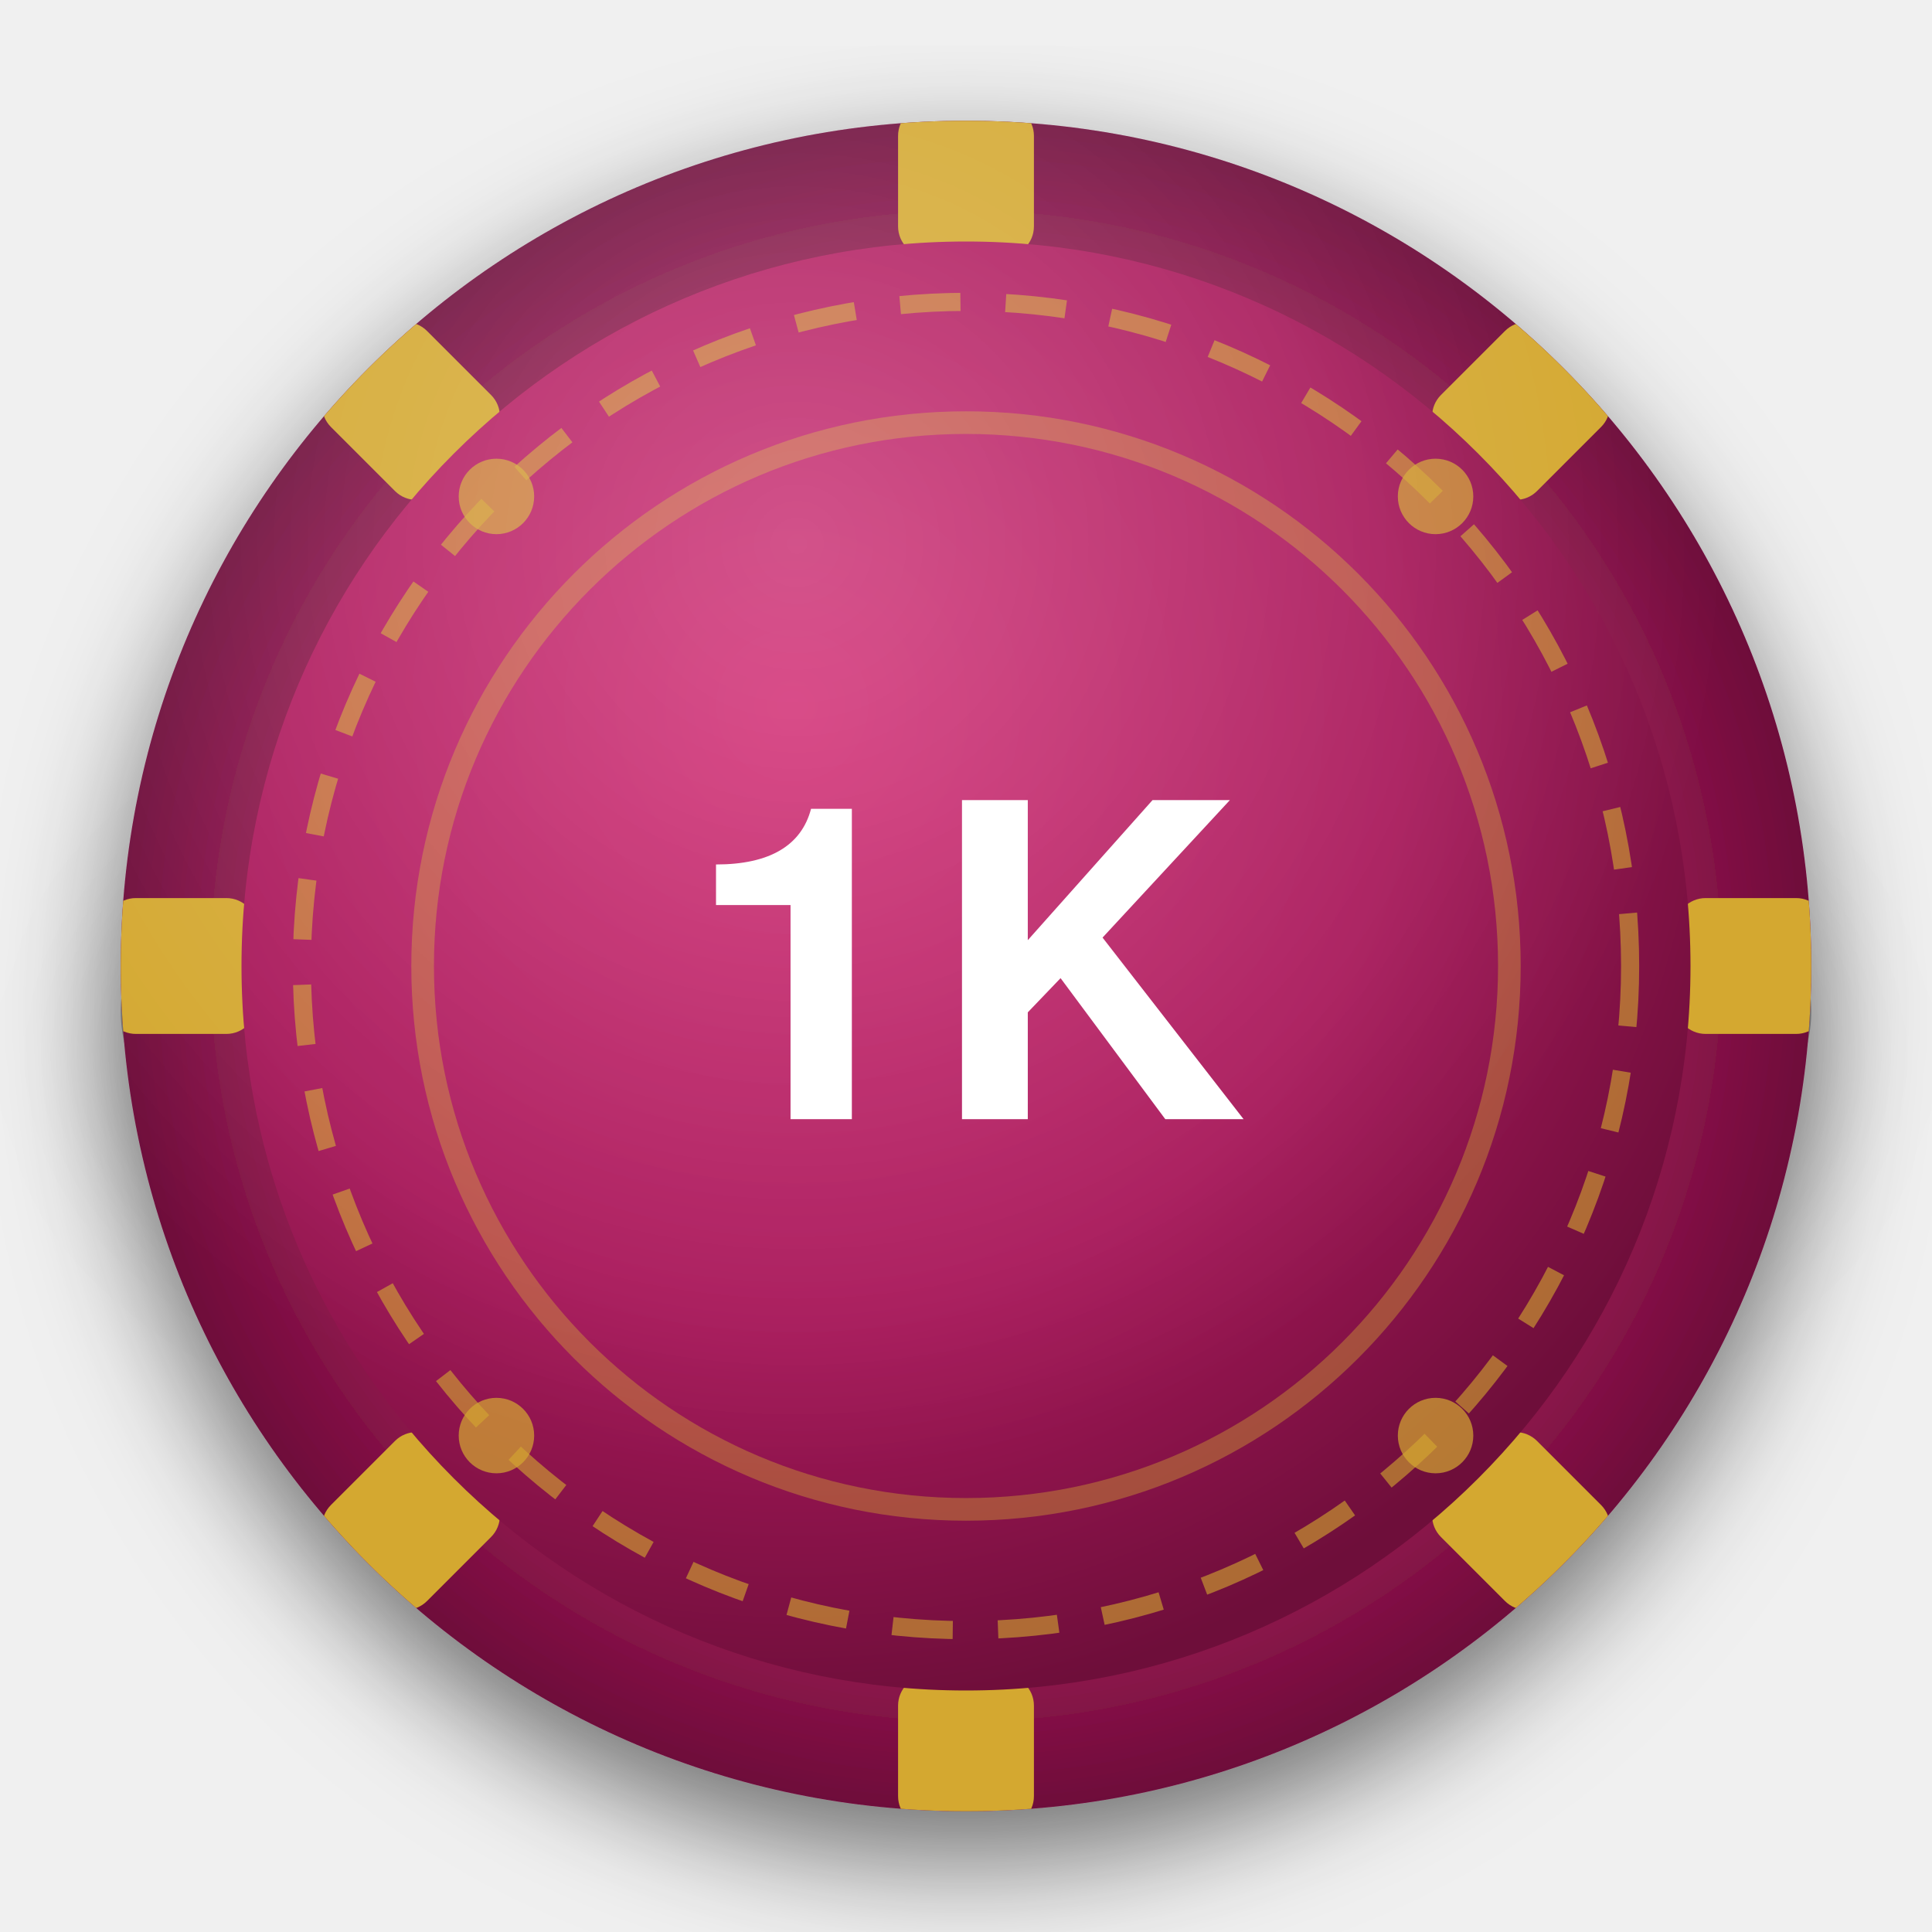
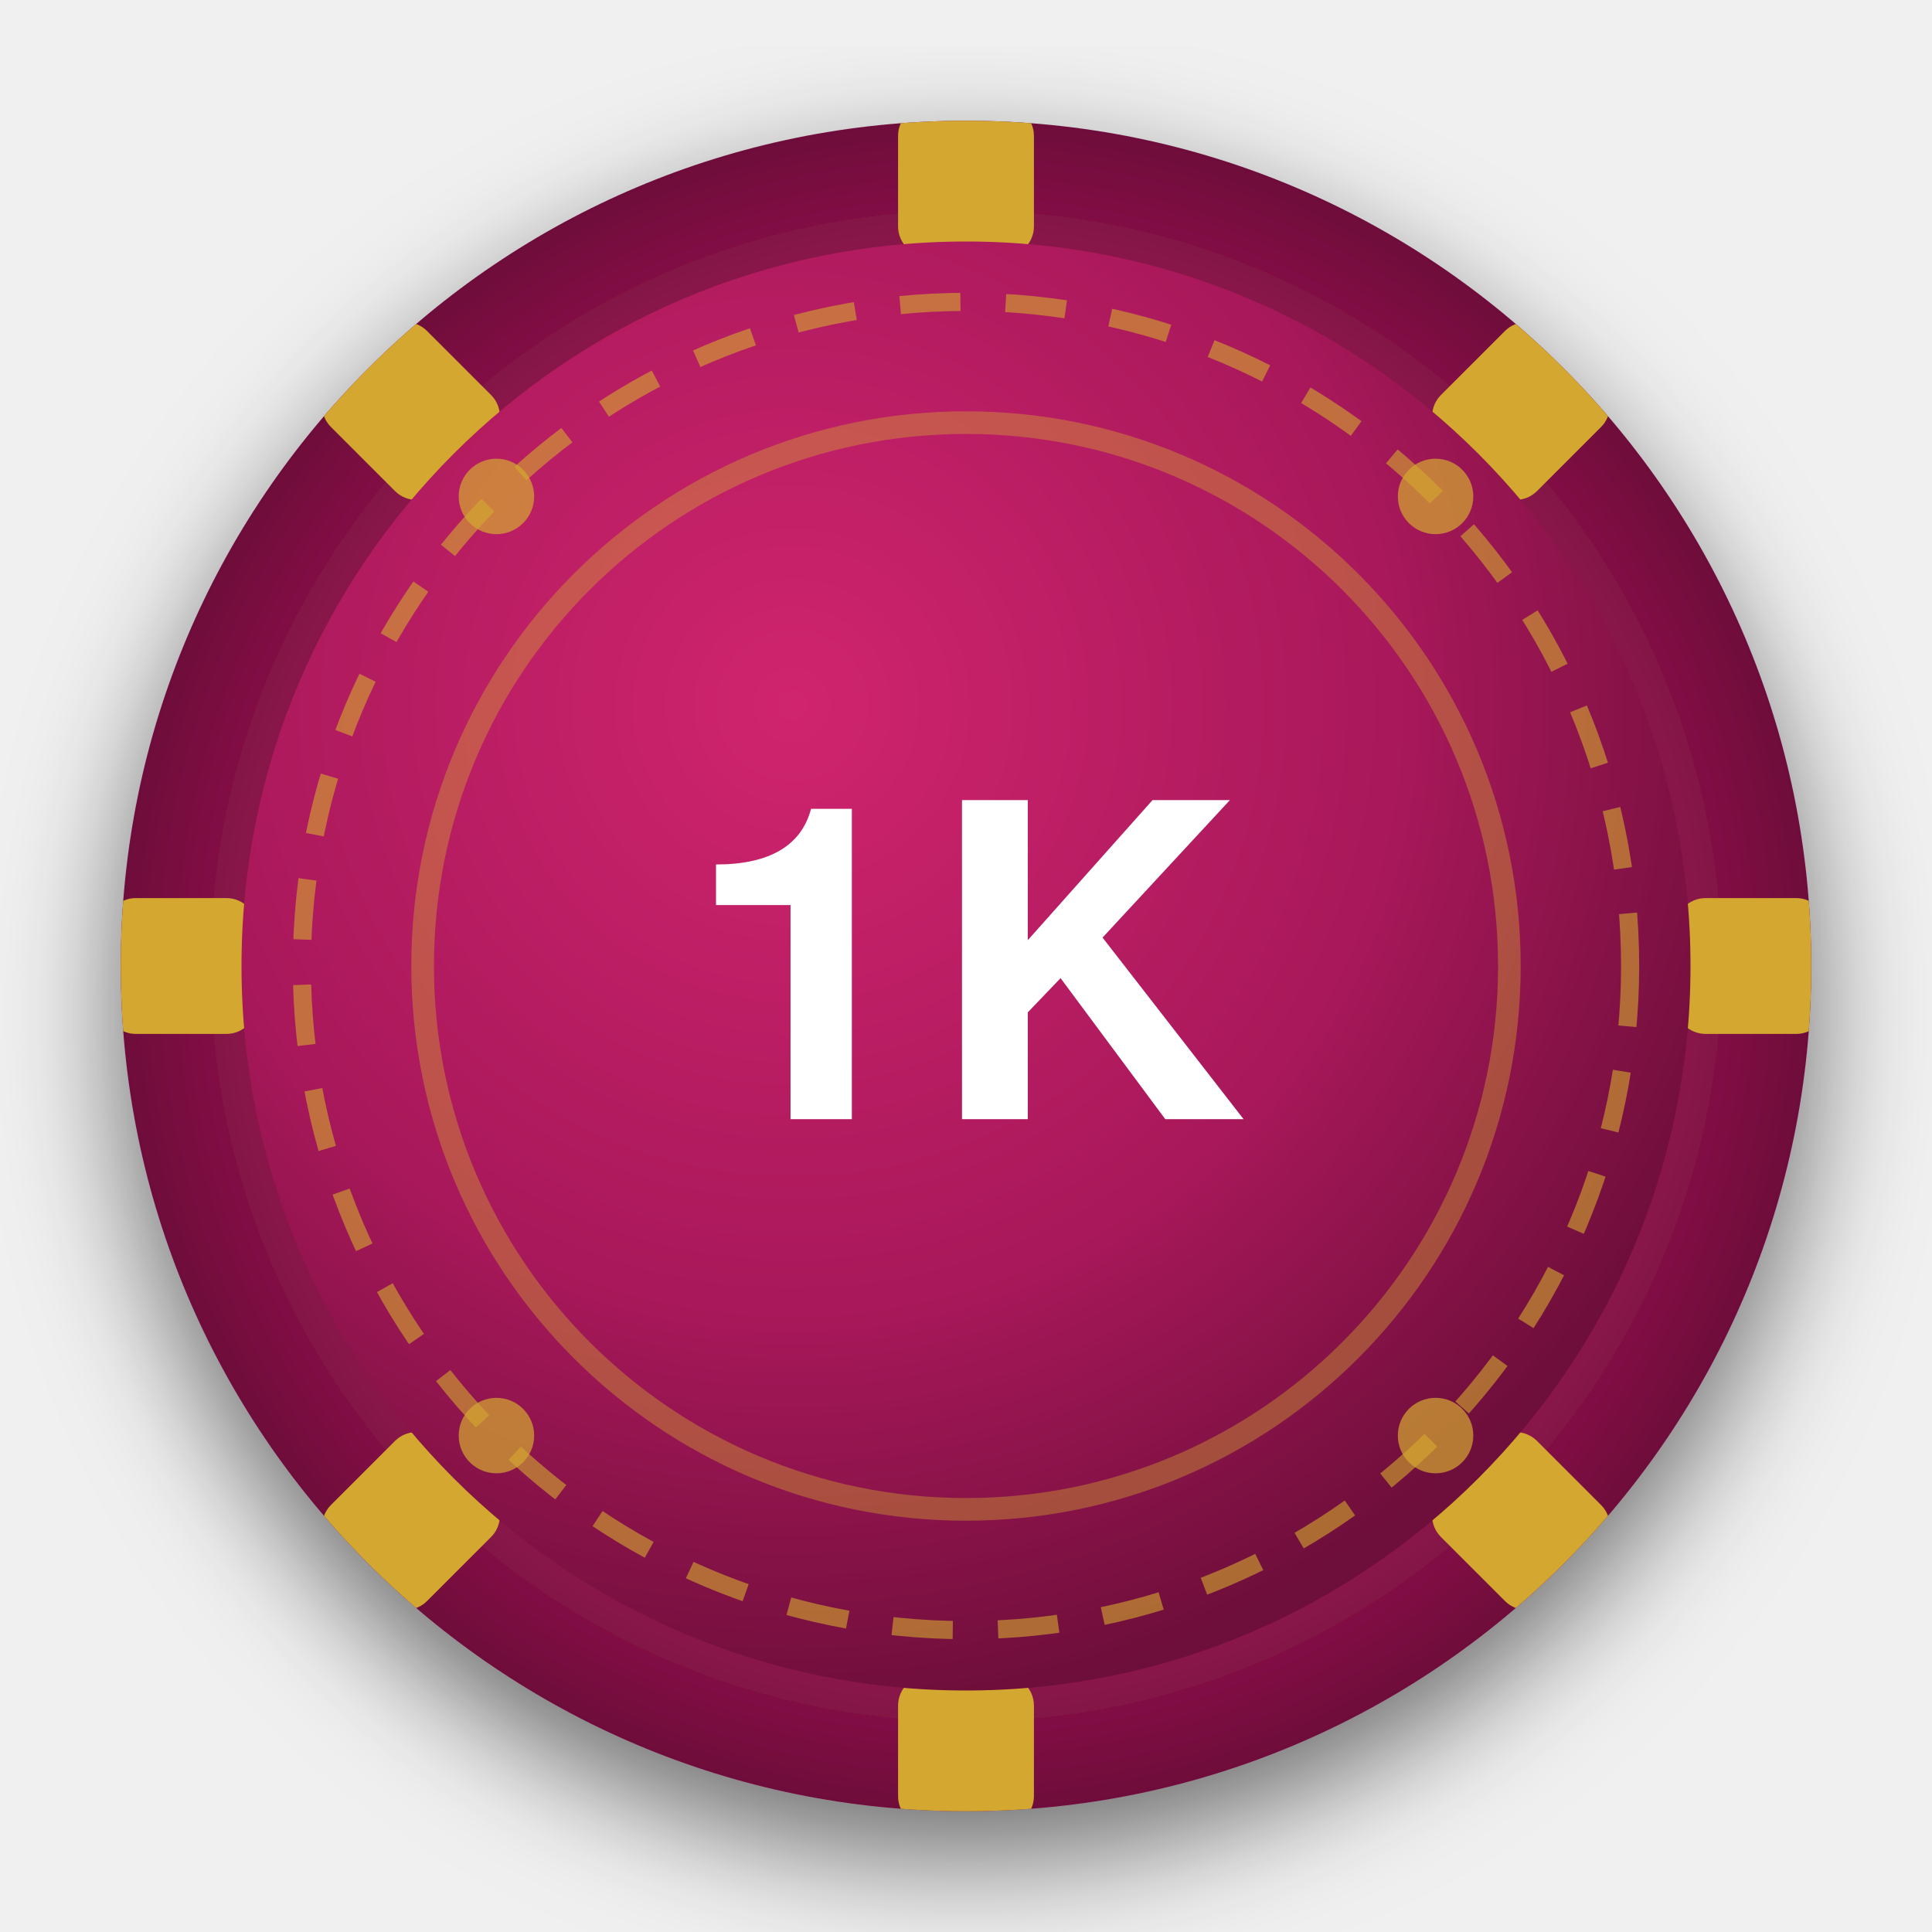
<svg xmlns="http://www.w3.org/2000/svg" width="128" height="128" viewBox="0 0 128 128">
  <defs>
    <radialGradient id="gBody" cx="38%" cy="32%" r="70%">
      <stop offset="0%" stop-color="#D0246E" />
      <stop offset="60%" stop-color="#A8185A" />
      <stop offset="100%" stop-color="#6E0E3A" />
    </radialGradient>
    <radialGradient id="gRim" cx="50%" cy="50%" r="50%">
      <stop offset="70%" stop-color="#A8185A" />
      <stop offset="100%" stop-color="#6E0E3A" />
    </radialGradient>
-     <radialGradient id="gSheen" cx="40%" cy="25%" r="55%">
-       <stop offset="0%" stop-color="rgba(255,255,255,0.22)" />
-       <stop offset="100%" stop-color="rgba(255,255,255,0)" />
-     </radialGradient>
    <clipPath id="outerClip">
      <circle cx="64" cy="64" r="56" />
    </clipPath>
    <filter id="shadow" x="-15%" y="-10%" width="130%" height="135%">
      <feDropShadow dx="0" dy="3" stdDeviation="4" flood-color="rgba(0,0,0,0.55)" />
    </filter>
  </defs>
-   <ellipse cx="64" cy="67" rx="56" ry="22.4" fill="rgba(0,0,0,0.30)" filter="url(#shadow)" />
  <circle cx="64" cy="64" r="56" fill="url(#gRim)" filter="url(#shadow)" />
  <g clip-path="url(#outerClip)">
    <rect x="59.5" y="7" width="9" height="10" fill="#D4A830" rx="2" transform="rotate(0, 64, 64)" />
    <rect x="59.5" y="7" width="9" height="10" fill="#D4A830" rx="2" transform="rotate(45, 64, 64)" />
    <rect x="59.5" y="7" width="9" height="10" fill="#D4A830" rx="2" transform="rotate(90, 64, 64)" />
    <rect x="59.5" y="7" width="9" height="10" fill="#D4A830" rx="2" transform="rotate(135, 64, 64)" />
    <rect x="59.5" y="7" width="9" height="10" fill="#D4A830" rx="2" transform="rotate(180, 64, 64)" />
    <rect x="59.5" y="7" width="9" height="10" fill="#D4A830" rx="2" transform="rotate(225, 64, 64)" />
    <rect x="59.5" y="7" width="9" height="10" fill="#D4A830" rx="2" transform="rotate(270, 64, 64)" />
    <rect x="59.5" y="7" width="9" height="10" fill="#D4A830" rx="2" transform="rotate(315, 64, 64)" />
  </g>
  <circle cx="64" cy="64" r="48" fill="url(#gBody)" />
  <circle cx="64" cy="64" r="44" fill="none" stroke="#D4A830" stroke-width="1.2" stroke-opacity="0.6" stroke-dasharray="4 3" />
  <circle cx="95.11" cy="95.11" r="2.5" fill="#D4A830" opacity="0.7" />
  <circle cx="32.89" cy="95.11" r="2.5" fill="#D4A830" opacity="0.7" />
  <circle cx="32.89" cy="32.89" r="2.5" fill="#D4A830" opacity="0.7" />
  <circle cx="95.11" cy="32.89" r="2.5" fill="#D4A830" opacity="0.7" />
  <circle cx="64" cy="64" r="36" fill="none" stroke="#D4A830" stroke-width="1.5" stroke-opacity="0.4" />
  <text x="64" y="64" dy="0.35em" text-anchor="middle" font-family="'Helvetica Neue', Helvetica, Arial, sans-serif" font-weight="700" font-size="29" fill="#FFFFFF">1K</text>
-   <circle cx="64" cy="64" r="56" fill="url(#gSheen)" clip-path="url(#outerClip)" />
</svg>
